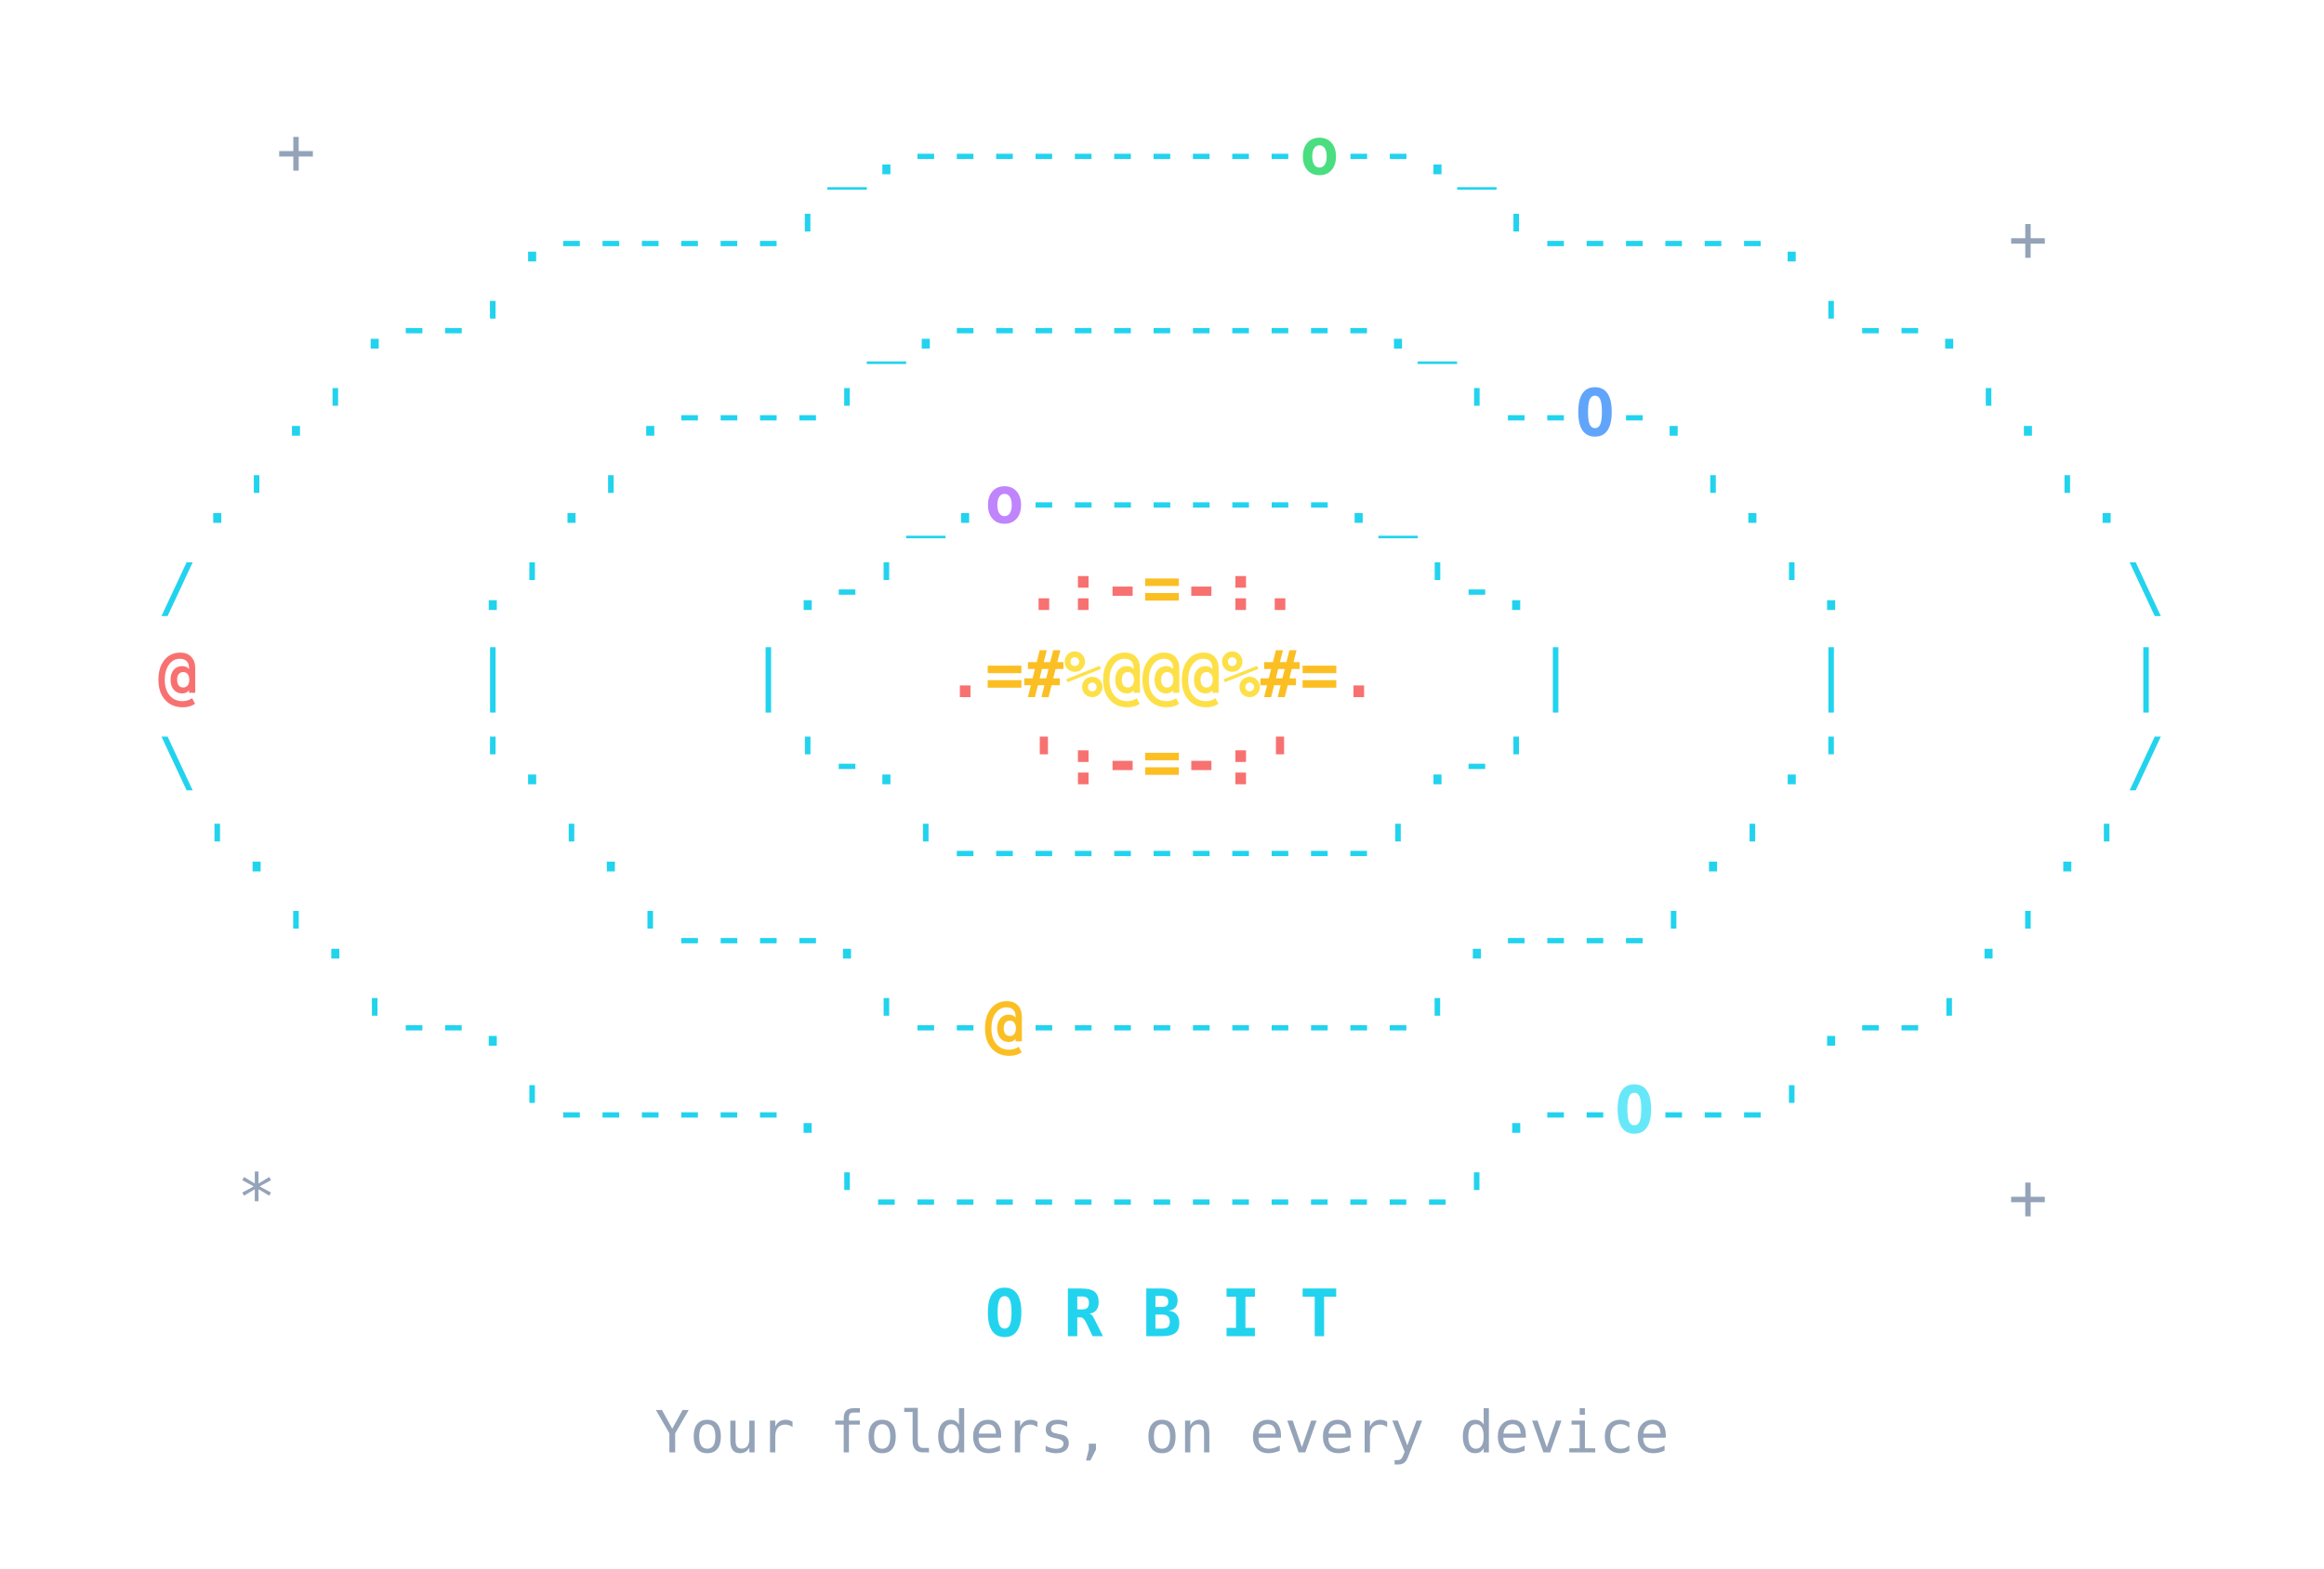
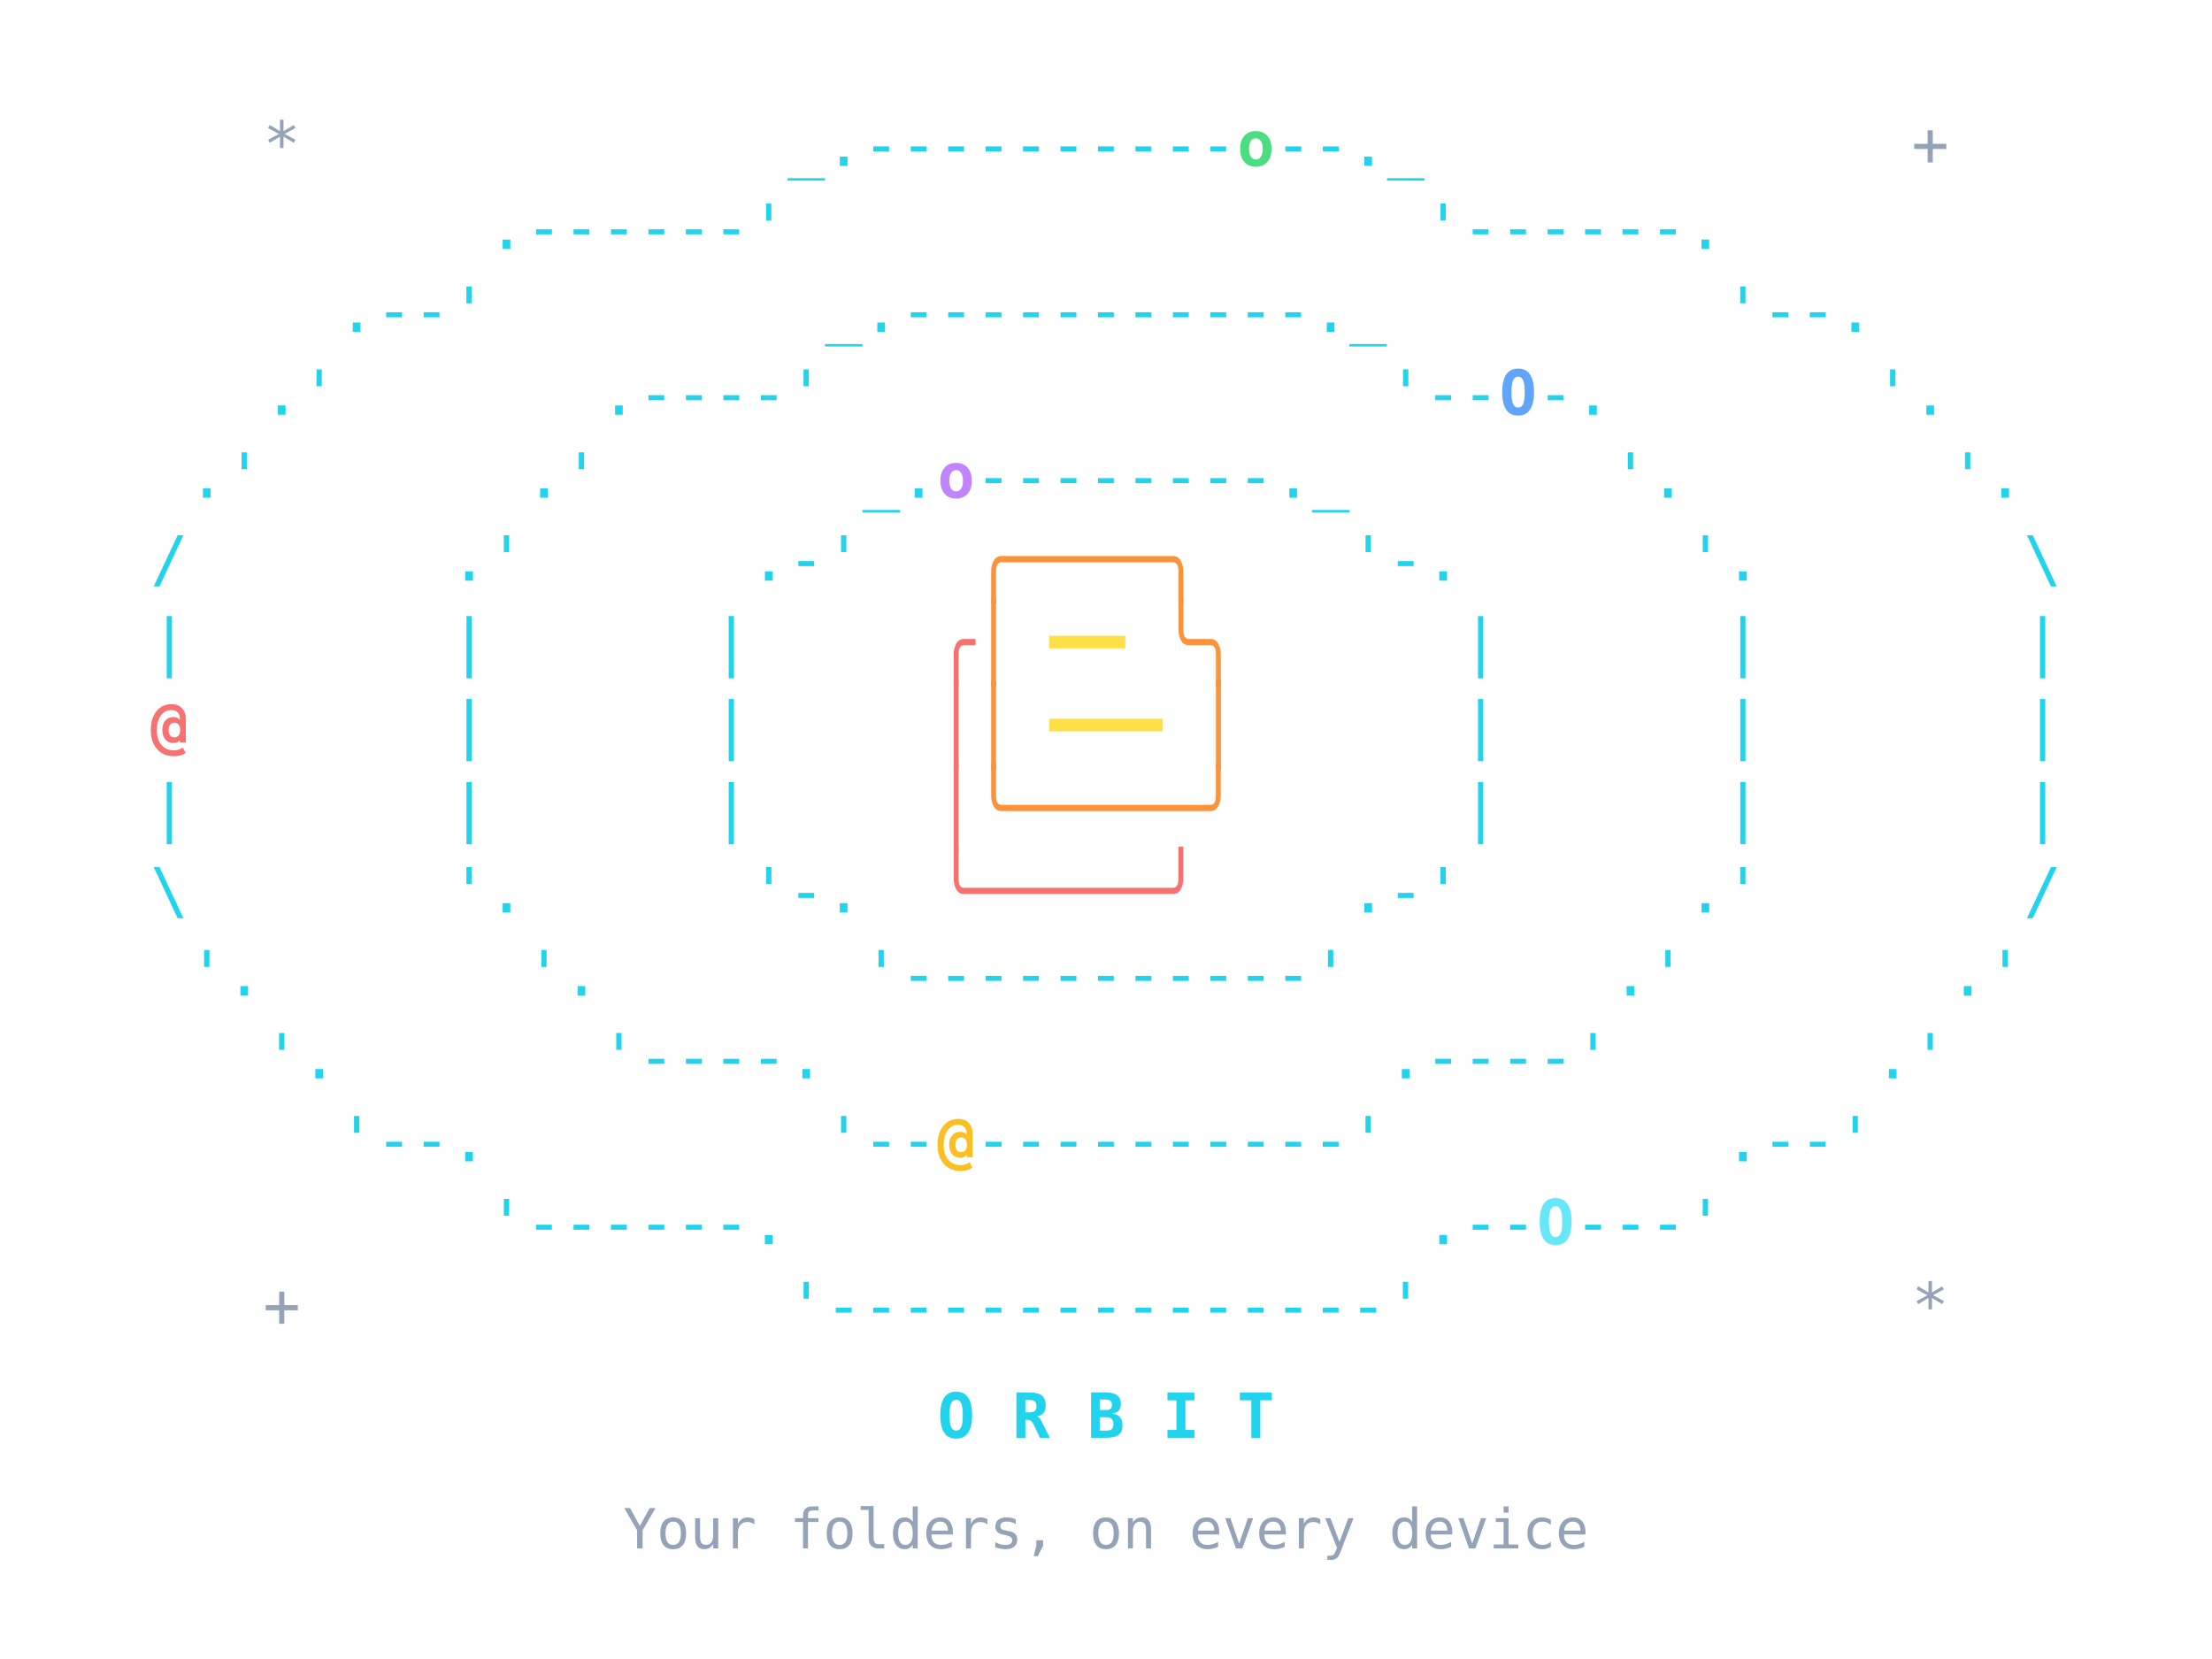
- <svg xmlns="http://www.w3.org/2000/svg" width="640" height="432" viewBox="0 0 640 432" role="img" aria-labelledby="title description">
+ <svg xmlns="http://www.w3.org/2000/svg" width="640" height="480" viewBox="0 0 640 480" role="img" aria-labelledby="title description">
  <g font-family="DejaVu Sans Mono, monospace" font-size="18">
    <text y="48">
-       <tspan x="76.10" fill="#94a3b8">+</tspan>
+       <tspan x="76.10" fill="#94a3b8">*</tspan>
      <tspan x="227.86" fill="#22d3ee">_.----------</tspan>
      <tspan x="357.94" fill="#4ade80" font-weight="bold">o</tspan>
      <tspan x="368.78" fill="#22d3ee">--._</tspan>
+       <tspan x="553.06" fill="#94a3b8">+</tspan>
    </text>
    <text y="72">
      <tspan x="141.14" fill="#22d3ee">.------'</tspan>
      <tspan x="412.14" fill="#22d3ee">'------.</tspan>
-       <tspan x="553.06" fill="#94a3b8">+</tspan>
    </text>
    <text y="96">
      <tspan x="97.78" fill="#22d3ee">.--'</tspan>
      <tspan x="238.70" fill="#22d3ee">_.-----------._</tspan>
      <tspan x="498.86" fill="#22d3ee">'--.</tspan>
    </text>
    <text y="120">
      <tspan x="76.10" fill="#22d3ee">.'</tspan>
      <tspan x="173.66" fill="#22d3ee">.----'</tspan>
      <tspan x="401.30" fill="#22d3ee">'--</tspan>
      <tspan x="433.82" fill="#60a5fa" font-weight="bold">O</tspan>
      <tspan x="444.66" fill="#22d3ee">-.</tspan>
      <tspan x="542.22" fill="#22d3ee">'.</tspan>
    </text>
    <text y="144">
      <tspan x="54.42" fill="#22d3ee">.'</tspan>
      <tspan x="151.98" fill="#22d3ee">.'</tspan>
      <tspan x="249.54" fill="#22d3ee">_.</tspan>
      <tspan x="271.22" fill="#c084fc" font-weight="bold">o</tspan>
      <tspan x="282.06" fill="#22d3ee">--------._</tspan>
      <tspan x="466.34" fill="#22d3ee">'.</tspan>
      <tspan x="563.90" fill="#22d3ee">'.</tspan>
    </text>
    <text y="168">
      <tspan x="43.58" fill="#22d3ee">/</tspan>
      <tspan x="130.30" fill="#22d3ee">.'</tspan>
      <tspan x="217.02" fill="#22d3ee">.-'</tspan>
-       <tspan x="282.06" fill="#f87171" font-weight="bold">.:-</tspan>
-       <tspan x="314.58" fill="#fbbf24" font-weight="bold">=</tspan>
-       <tspan x="325.42" fill="#f87171" font-weight="bold">-:.</tspan>
      <tspan x="390.46" fill="#22d3ee">'-.</tspan>
      <tspan x="488.02" fill="#22d3ee">'.</tspan>
      <tspan x="585.58" fill="#22d3ee">\</tspan>
    </text>
    <text y="192">
-       <tspan x="43.58" fill="#f87171" font-weight="bold">@</tspan>
+       <tspan x="43.58" fill="#22d3ee">|</tspan>
      <tspan x="130.30" fill="#22d3ee">|</tspan>
      <tspan x="206.18" fill="#22d3ee">|</tspan>
-       <tspan x="260.38" fill="#f87171" font-weight="bold">.</tspan>
-       <tspan x="271.22" fill="#fbbf24" font-weight="bold">=#</tspan>
-       <tspan x="292.90" fill="#fde047" font-weight="bold">%@@@%</tspan>
-       <tspan x="347.10" fill="#fbbf24" font-weight="bold">#=</tspan>
-       <tspan x="368.78" fill="#f87171" font-weight="bold">.</tspan>
      <tspan x="422.98" fill="#22d3ee">|</tspan>
      <tspan x="498.86" fill="#22d3ee">|</tspan>
      <tspan x="585.58" fill="#22d3ee">|</tspan>
    </text>
    <text y="216">
+       <tspan x="43.58" fill="#f87171" font-weight="bold">@</tspan>
+       <tspan x="130.30" fill="#22d3ee">|</tspan>
+       <tspan x="206.18" fill="#22d3ee">|</tspan>
+       <tspan x="422.98" fill="#22d3ee">|</tspan>
+       <tspan x="498.86" fill="#22d3ee">|</tspan>
+       <tspan x="585.58" fill="#22d3ee">|</tspan>
+     </text>
+     <text y="240">
+       <tspan x="43.58" fill="#22d3ee">|</tspan>
+       <tspan x="130.30" fill="#22d3ee">|</tspan>
+       <tspan x="206.18" fill="#22d3ee">|</tspan>
+       <tspan x="422.98" fill="#22d3ee">|</tspan>
+       <tspan x="498.86" fill="#22d3ee">|</tspan>
+       <tspan x="585.58" fill="#22d3ee">|</tspan>
+     </text>
+     <text y="264">
      <tspan x="43.58" fill="#22d3ee">\</tspan>
      <tspan x="130.30" fill="#22d3ee">'.</tspan>
      <tspan x="217.02" fill="#22d3ee">'-.</tspan>
-       <tspan x="282.06" fill="#f87171" font-weight="bold">':-</tspan>
-       <tspan x="314.58" fill="#fbbf24" font-weight="bold">=</tspan>
-       <tspan x="325.42" fill="#f87171" font-weight="bold">-:'</tspan>
      <tspan x="390.46" fill="#22d3ee">.-'</tspan>
      <tspan x="488.02" fill="#22d3ee">.'</tspan>
      <tspan x="585.58" fill="#22d3ee">/</tspan>
    </text>
-     <text y="240">
+     <text y="288">
      <tspan x="54.42" fill="#22d3ee">'.</tspan>
      <tspan x="151.98" fill="#22d3ee">'.</tspan>
      <tspan x="249.54" fill="#22d3ee">'-----------'</tspan>
      <tspan x="466.34" fill="#22d3ee">.'</tspan>
      <tspan x="563.90" fill="#22d3ee">.'</tspan>
    </text>
-     <text y="264">
+     <text y="312">
      <tspan x="76.10" fill="#22d3ee">'.</tspan>
      <tspan x="173.66" fill="#22d3ee">'----.</tspan>
      <tspan x="401.30" fill="#22d3ee">.----'</tspan>
      <tspan x="542.22" fill="#22d3ee">.'</tspan>
    </text>
-     <text y="288">
+     <text y="336">
      <tspan x="97.78" fill="#22d3ee">'--.</tspan>
      <tspan x="238.70" fill="#22d3ee">'--</tspan>
      <tspan x="271.22" fill="#fbbf24" font-weight="bold">@</tspan>
      <tspan x="282.06" fill="#22d3ee">----------'</tspan>
      <tspan x="498.86" fill="#22d3ee">.--'</tspan>
    </text>
-     <text y="312">
+     <text y="360">
      <tspan x="141.14" fill="#22d3ee">'------.</tspan>
      <tspan x="412.14" fill="#22d3ee">.--</tspan>
      <tspan x="444.66" fill="#67e8f9" font-weight="bold">O</tspan>
      <tspan x="455.50" fill="#22d3ee">---'</tspan>
    </text>
-     <text y="336">
-       <tspan x="65.26" fill="#94a3b8">*</tspan>
+     <text y="384">
+       <tspan x="76.10" fill="#94a3b8">+</tspan>
      <tspan x="227.86" fill="#22d3ee">'---------------'</tspan>
-       <tspan x="553.06" fill="#94a3b8">+</tspan>
+       <tspan x="553.06" fill="#94a3b8">*</tspan>
    </text>
-     <text x="320" y="368" text-anchor="middle" fill="#22d3ee" font-weight="bold">O R B I T</text>
-     <text x="320" y="400" text-anchor="middle" fill="#94a3b8" font-size="16">Your folders, on every device</text>
+     <text y="48" transform="translate(0 42) scale(1 1.2) translate(0 -42)" />
+     <text y="72" transform="translate(0 66) scale(1 1.2) translate(0 -66)" />
+     <text y="96" transform="translate(0 90) scale(1 1.2) translate(0 -90)" />
+     <text y="120" transform="translate(0 114) scale(1 1.2) translate(0 -114)" />
+     <text y="144" transform="translate(0 138) scale(1 1.2) translate(0 -138)" />
+     <text y="168" transform="translate(0 162) scale(1 1.2) translate(0 -162)">
+       <tspan x="282.06" fill="#fb923c">╭────╮</tspan>
+     </text>
+     <text y="192" transform="translate(0 186) scale(1 1.2) translate(0 -186)">
+       <tspan x="271.22" fill="#f87171">╭</tspan>
+       <tspan x="282.06" fill="#fb923c">│</tspan>
+       <tspan x="303.74" fill="#fde047">━━</tspan>
+       <tspan x="336.26" fill="#fb923c">╰╮</tspan>
+     </text>
+     <text y="216" transform="translate(0 210) scale(1 1.2) translate(0 -210)">
+       <tspan x="271.22" fill="#f87171">│</tspan>
+       <tspan x="282.06" fill="#fb923c">│</tspan>
+       <tspan x="303.74" fill="#fde047">━━━</tspan>
+       <tspan x="347.10" fill="#fb923c">│</tspan>
+     </text>
+     <text y="240" transform="translate(0 234) scale(1 1.2) translate(0 -234)">
+       <tspan x="271.22" fill="#f87171">│</tspan>
+       <tspan x="282.06" fill="#fb923c">╰─────╯</tspan>
+     </text>
+     <text y="264" transform="translate(0 258) scale(1 1.2) translate(0 -258)">
+       <tspan x="271.22" fill="#f87171">╰─────╯</tspan>
+     </text>
+     <text y="288" transform="translate(0 282) scale(1 1.2) translate(0 -282)" />
+     <text y="312" transform="translate(0 306) scale(1 1.2) translate(0 -306)" />
+     <text y="336" transform="translate(0 330) scale(1 1.2) translate(0 -330)" />
+     <text y="360" transform="translate(0 354) scale(1 1.2) translate(0 -354)" />
+     <text y="384" transform="translate(0 378) scale(1 1.2) translate(0 -378)" />
+     <text x="320" y="416" text-anchor="middle" fill="#22d3ee" font-weight="bold">O R B I T</text>
+     <text x="320" y="448" text-anchor="middle" fill="#94a3b8" font-size="16">Your folders, on every device</text>
  </g>
</svg>
